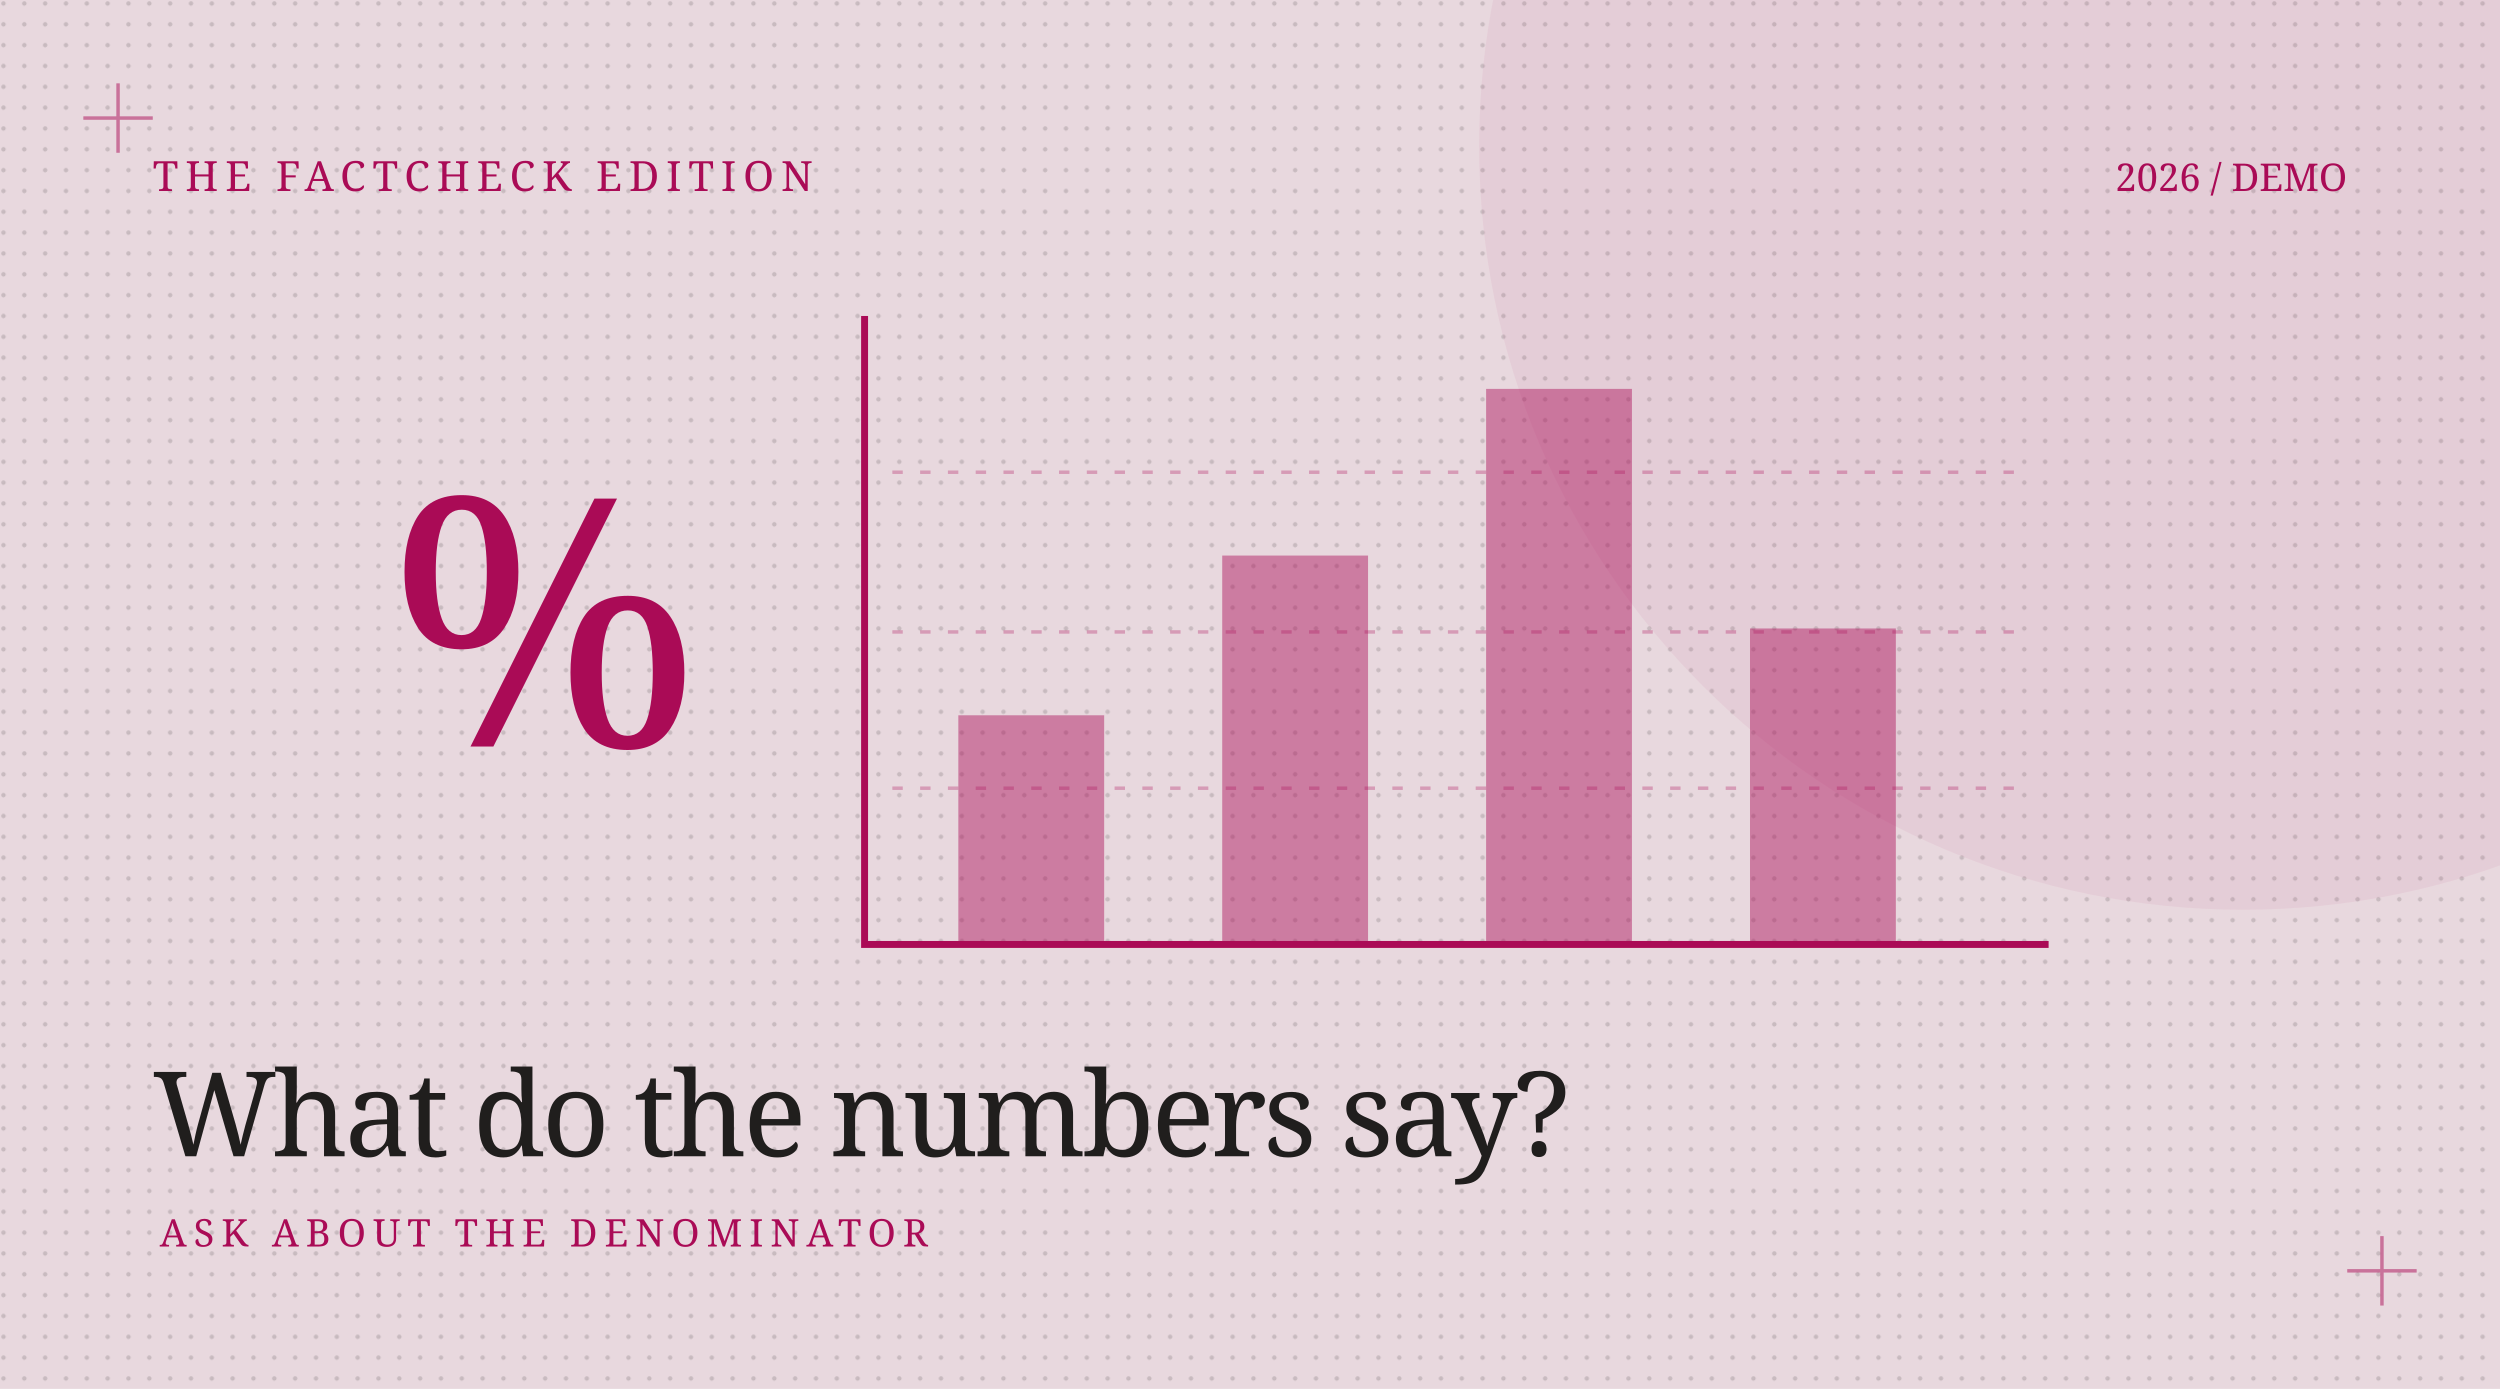
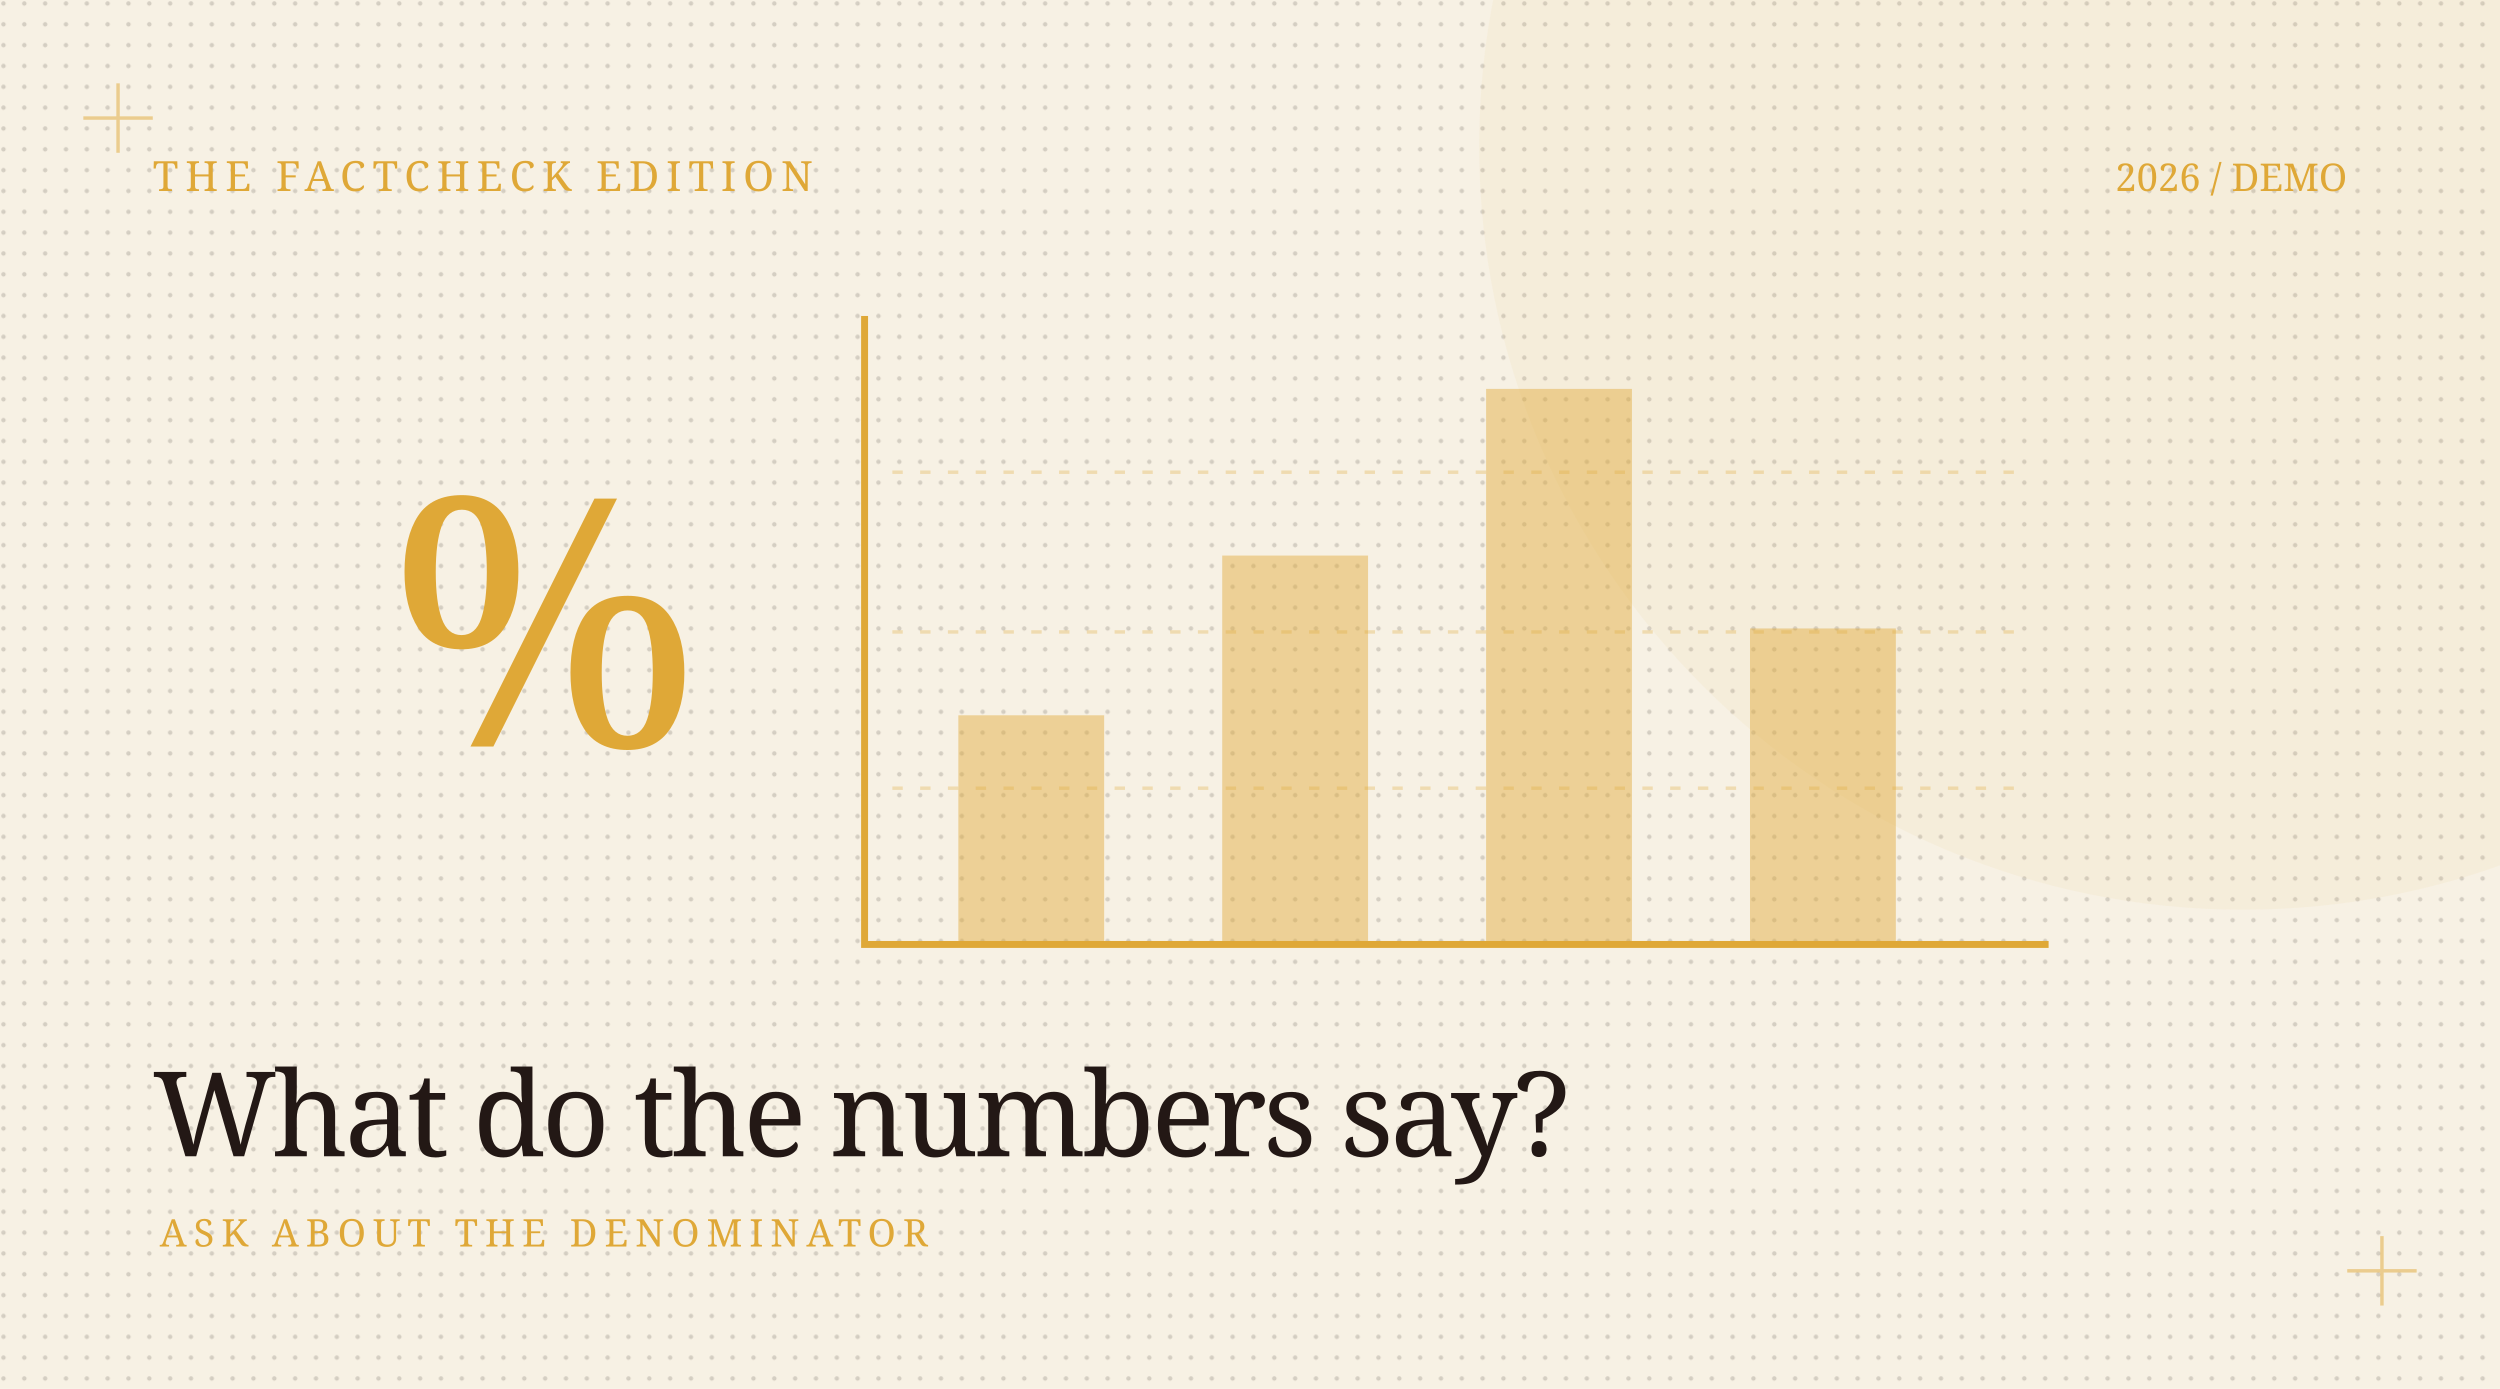
<svg xmlns="http://www.w3.org/2000/svg" viewBox="0 0 720 400" role="img" aria-labelledby="title">
  <defs>
    <pattern id="dots" width="6" height="6" patternUnits="userSpaceOnUse">
-       <circle cx="1" cy="1" r=".65" fill="#201e1d" opacity=".16" />
+       <circle cx="1" cy="1" r=".65" fill="#231815" opacity=".16" />
    </pattern>
  </defs>
-   <path fill="#e8d8de" d="M0 0h720v400H0z" />
+   <path fill="#f7f1e4" d="M0 0h720v400H0z" />
  <path fill="url(#dots)" d="M0 0h720v400H0z" />
-   <circle cx="646" cy="42" r="220" fill="#aa0b56" opacity=".055" />
-   <g stroke="#aa0b56" stroke-width="1" opacity=".5">
+   <circle cx="646" cy="42" r="220" fill="#dfa837" opacity=".055" />
+   <g stroke="#dfa837" stroke-width="1" opacity=".5">
    <path d="M24 34h20m-10-10v20M676 366h20m-10-10v20" />
  </g>
-   <text x="44" y="55" fill="#aa0b56" font-family="Georgia,serif" font-size="12" letter-spacing="2">THE FACTCHECK EDITION</text>
-   <path d="M249 91v181h341" fill="none" stroke="#aa0b56" stroke-width="2" />
-   <path d="M276 206h42v66h-42Zm76-46h42v112h-42Zm76-48h42v160h-42Zm76 69h42v91h-42Z" fill="#aa0b56" opacity=".45" />
-   <path d="M257 136h325M257 182h325M257 227h325" stroke="#aa0b56" stroke-dasharray="3 5" opacity=".3" />
-   <text x="112" y="215" font-family="Georgia,serif" font-size="100" fill="#aa0b56">%</text>
-   <text x="44" y="333" fill="#201e1d" font-family="Georgia,serif" font-size="34" letter-spacing="-1">What do the numbers say?</text>
-   <text x="46" y="359" fill="#aa0b56" font-family="Georgia,serif" font-size="11" letter-spacing="2">ASK ABOUT THE DENOMINATOR</text>
-   <text x="676" y="55" text-anchor="end" fill="#aa0b56" font-family="Georgia,serif" font-size="11">2026 / DEMO</text>
+   <text x="44" y="55" fill="#dfa837" font-family="Georgia,serif" font-size="12" letter-spacing="2">THE FACTCHECK EDITION</text>
+   <path d="M249 91v181h341" fill="none" stroke="#dfa837" stroke-width="2" />
+   <path d="M276 206h42v66h-42Zm76-46h42v112h-42Zm76-48h42v160h-42Zm76 69h42v91h-42Z" fill="#dfa837" opacity=".45" />
+   <path d="M257 136h325M257 182h325M257 227h325" stroke="#dfa837" stroke-dasharray="3 5" opacity=".3" />
+   <text x="112" y="215" font-family="Georgia,serif" font-size="100" fill="#dfa837">%</text>
+   <text x="44" y="333" fill="#231815" font-family="Georgia,serif" font-size="34" letter-spacing="-1">What do the numbers say?</text>
+   <text x="46" y="359" fill="#dfa837" font-family="Georgia,serif" font-size="11" letter-spacing="2">ASK ABOUT THE DENOMINATOR</text>
+   <text x="676" y="55" text-anchor="end" fill="#dfa837" font-family="Georgia,serif" font-size="11">2026 / DEMO</text>
</svg>
